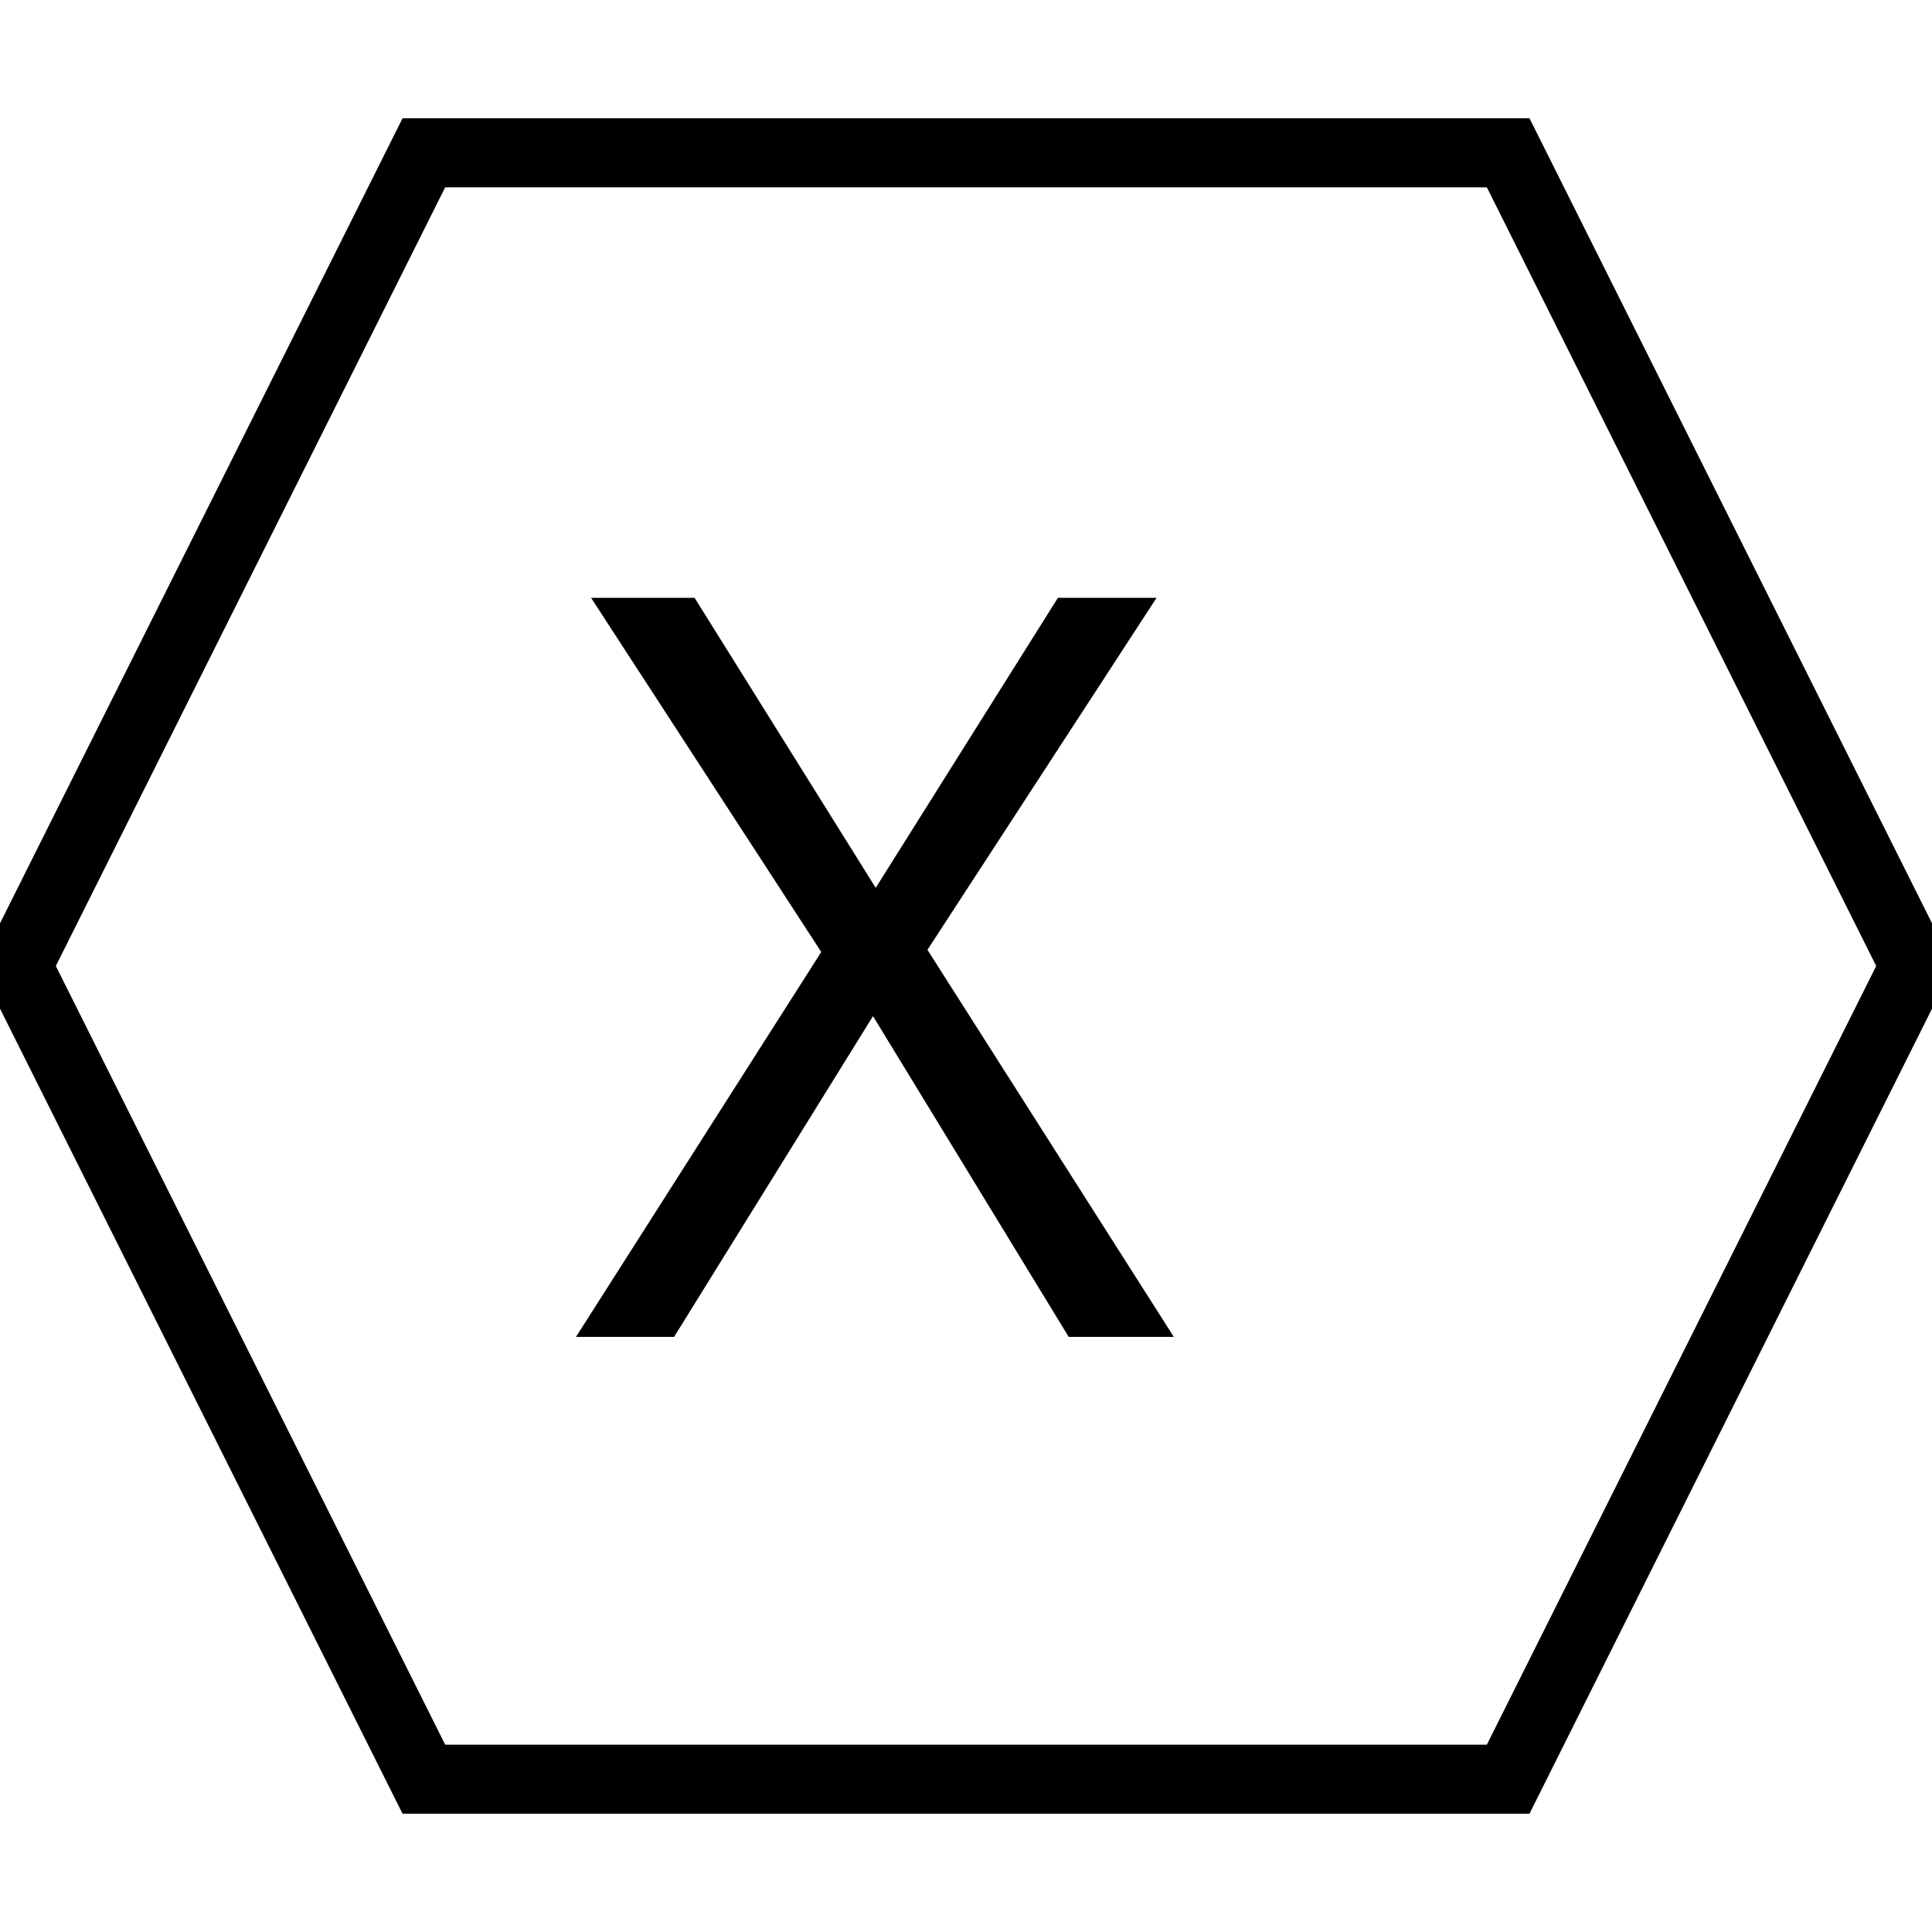
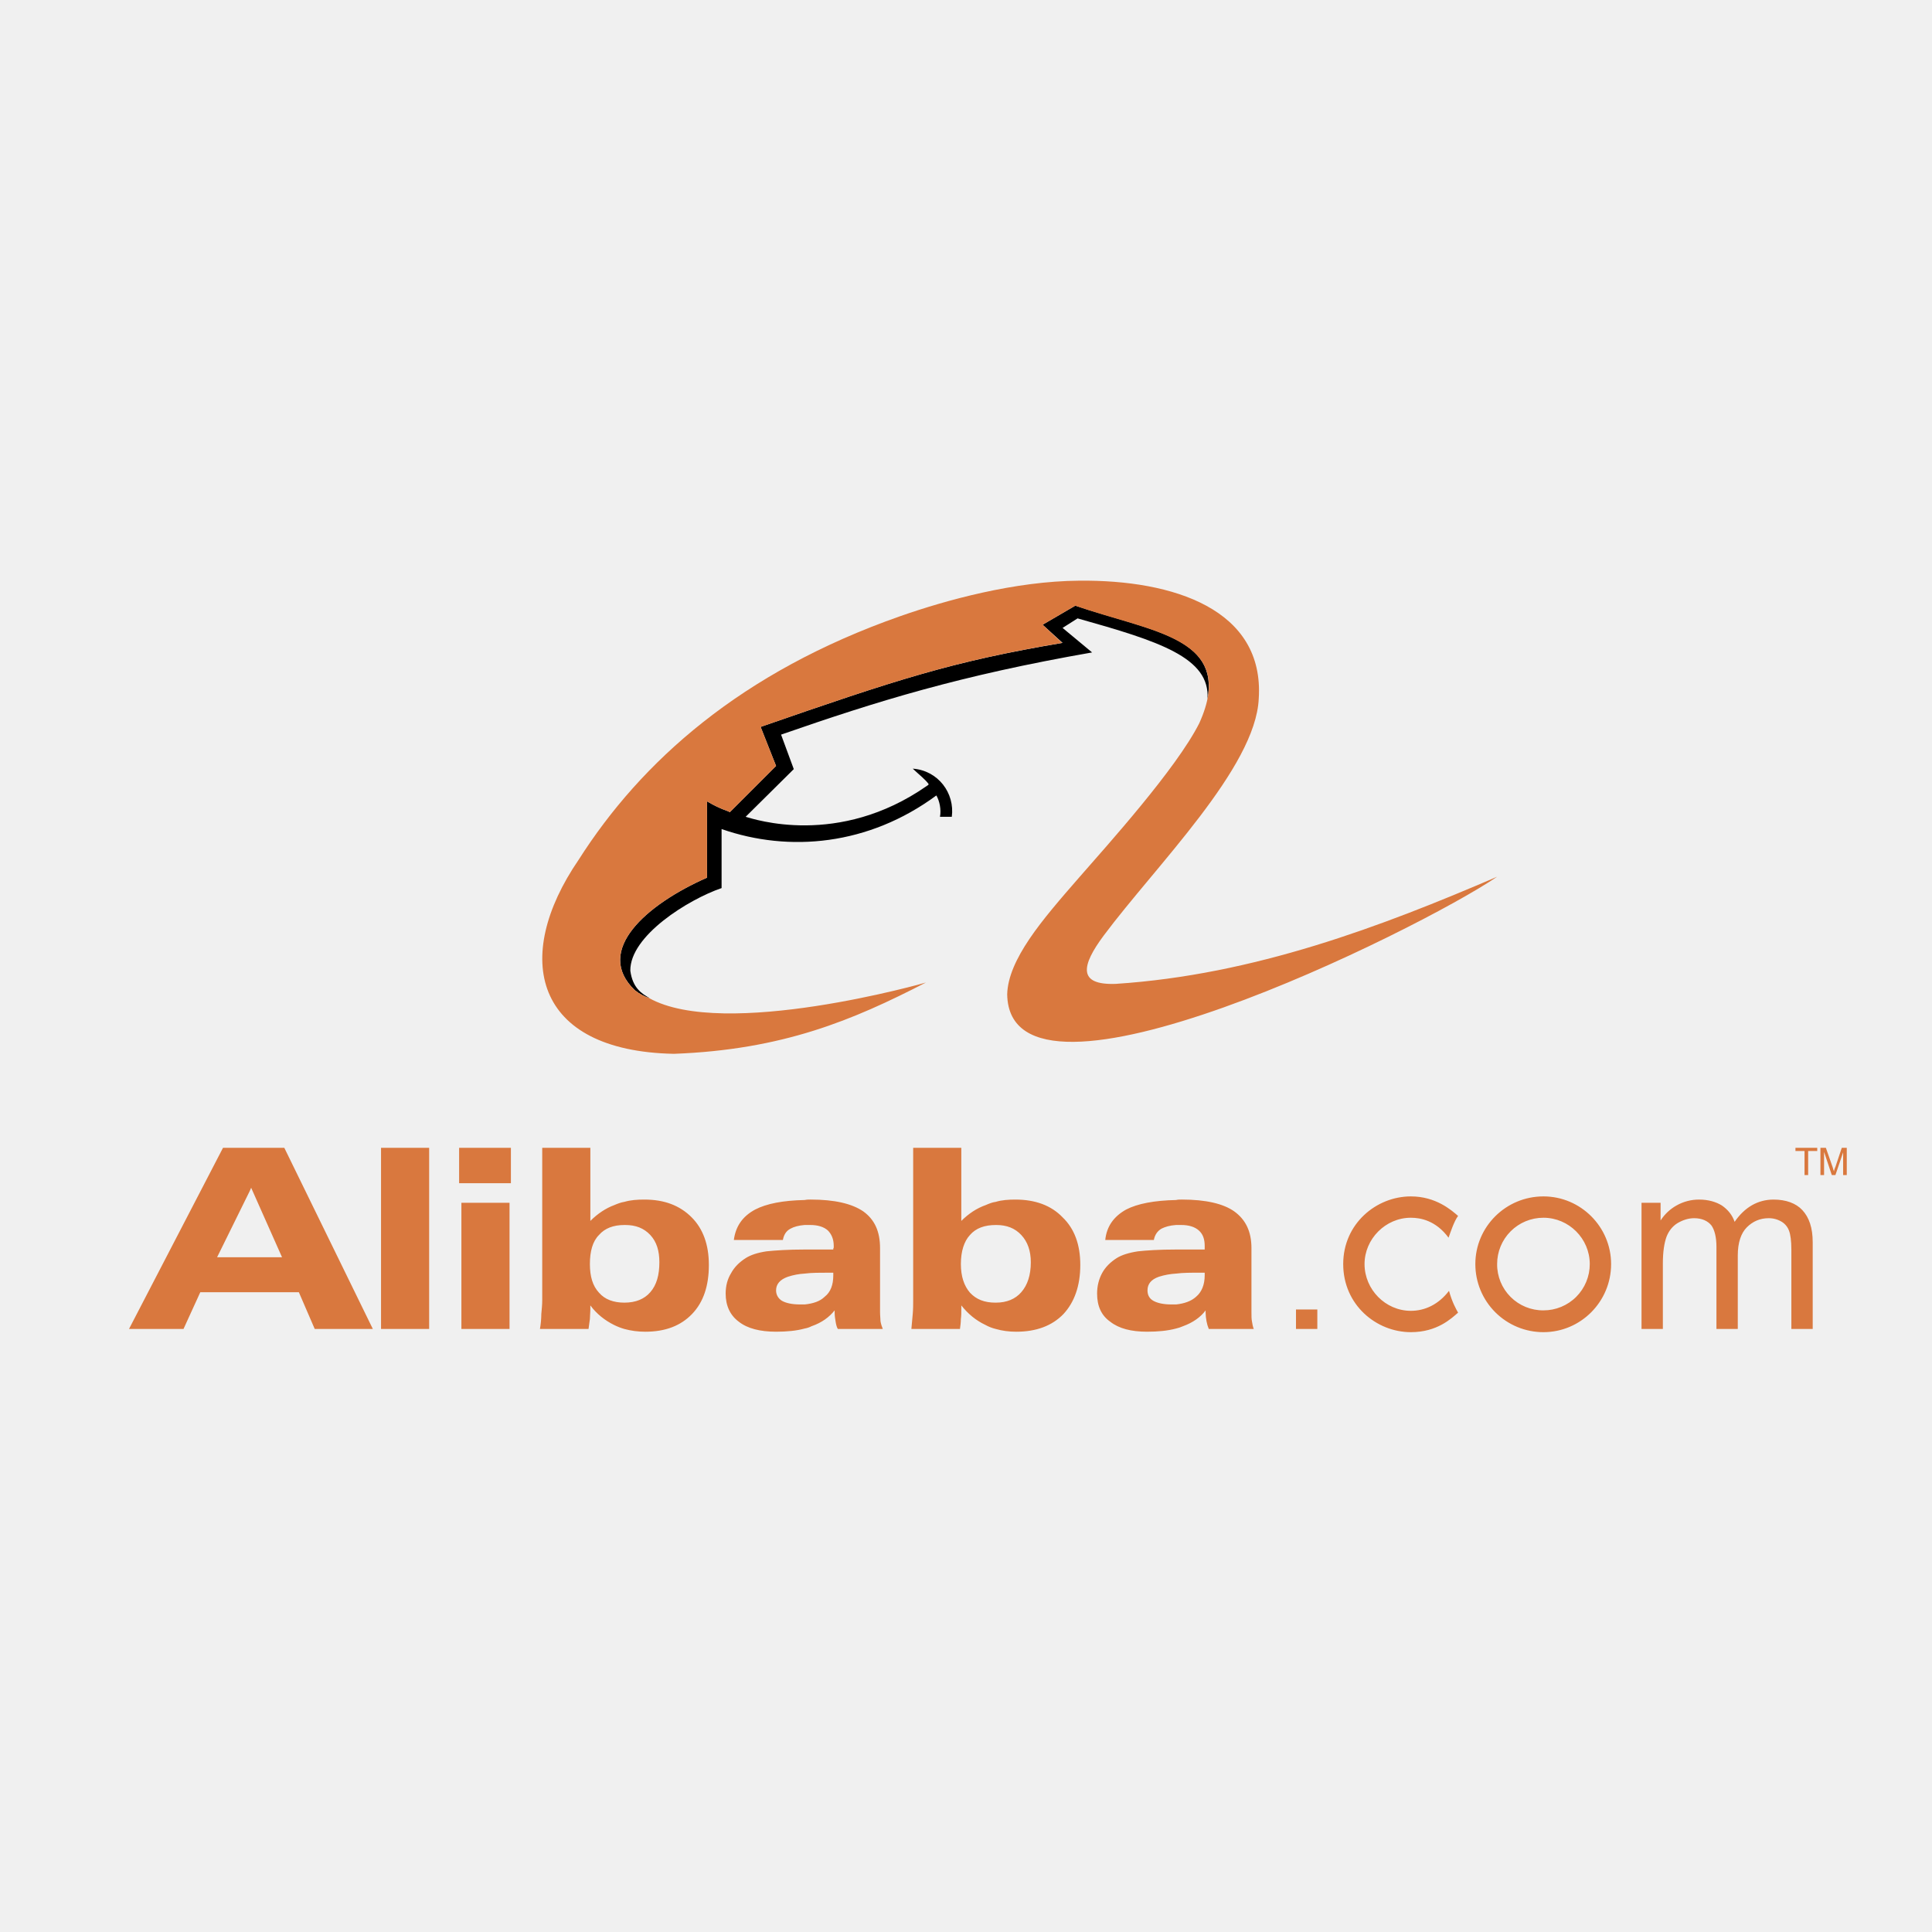
- <svg xmlns="http://www.w3.org/2000/svg" width="56" height="56">
-   <g>
-     <rect fill="#fff" id="canvas_background" height="58" width="58" y="-1" x="-1" />
-     <g display="none" overflow="visible" y="0" x="0" height="100%" width="100%" id="canvasGrid">
-       <rect fill="url(#gridpattern)" stroke-width="0" y="0" x="0" height="100%" width="100%" />
-     </g>
-   </g>
-   <g>
-     <path stroke="#000" id="svg_2" d="m0.5,28l11.786,-23.571l31.429,0l11.786,23.571l-11.786,23.571l-31.429,0l-11.786,-23.571z" stroke-width="2" fill="#fff" />
-     <text transform="matrix(1,0,0,1,0,0) " style="cursor: text;" font-style="normal" font-weight="normal" xml:space="preserve" text-anchor="start" font-family="'Montserrat Black'" font-size="30" id="svg_1" y="38.75" x="16.57" stroke-width="0" stroke="#000" fill="#000000">X</text>
+ <svg xmlns="http://www.w3.org/2000/svg" width="2500" height="2500" viewBox="0 0 192.756 192.756">
+   <g fill-rule="evenodd" clip-rule="evenodd">
+     <path fill="#fff" fill-opacity="0" d="M0 0h192.756v192.756H0V0z" />
+     <path d="M64.79 99.568c-.408-.092-.997-.408-1.45-.771-4.123-3.941 1.132-8.562 7.203-11.234v-7.611c1.45.861 2.174.951 2.265 1.087l4.621-4.621-1.541-3.896c13.591-4.711 19.072-6.523 30.125-8.381l-1.992-1.812 3.262-1.902c7.43 2.492 14.361 3.126 13.184 9.333.316-4.168-4.895-5.799-12.957-8.064l-1.496.951 2.945 2.446c-13.228 2.311-21.382 4.848-31.032 8.2l1.269 3.442-4.803 4.757c.816.227 9.242 3.081 18.076-3.08.045-.045.181-.091.181-.182-.317-.453-.861-.861-1.585-1.541 2.537.182 4.213 2.446 3.896 4.802h-1.178c.136-.725-.045-1.585-.362-2.129-6.75 4.983-14.678 5.708-21.428 3.353v5.889c-3.308 1.132-9.151 4.757-9.106 8.245.226 1.676 1.087 2.266 1.903 2.719z" />
+     <path d="M92.378 98.027c-7.294 3.76-14.271 6.705-25.143 7.113-13.999-.273-16.173-9.605-9.514-19.345 6.251-9.83 16.219-18.755 32.119-24.327 4.53-1.586 11.372-3.488 17.85-3.534 9.377-.09 18.482 2.854 17.895 11.779-.318 6.886-10.238 16.626-15.449 23.603-2.266 3.036-2.627 4.983 1.178 4.846 13.818-.904 26.457-5.707 38.055-10.69-7.793 5.3-48.654 25.549-48.881 11.733.045-1.721.906-3.579 2.219-5.527 1.314-1.948 3.127-4.032 4.984-6.161 2.764-3.171 9.648-10.782 11.959-15.357 3.896-8.607-4.848-9.061-12.367-11.733l-3.262 1.902 1.947 1.812c-11.008 1.857-16.49 3.669-30.081 8.381l1.541 3.896-4.621 4.621c-.091-.136-.815-.226-2.265-1.087v7.611c-6.07 2.672-11.326 7.293-7.203 11.234.453.363 1.042.68 1.45.771h-.046c7.476 4.213 27.68-1.541 27.635-1.541zM45.807 118.051v-3.533h5.165v3.533h-5.165zm.227 14.541V120h4.802v12.592h-4.802zm107.956-11.098c2.537 0 4.621 2.084 4.621 4.621a4.612 4.612 0 0 1-4.621 4.621 4.583 4.583 0 0 1-4.621-4.621 4.612 4.612 0 0 1 4.621-4.621zm0 11.416c3.715 0 6.75-3.035 6.75-6.795 0-3.715-3.035-6.75-6.75-6.75-3.76 0-6.795 3.035-6.795 6.75a6.786 6.786 0 0 0 6.795 6.795zm-24.689-.318h2.129v-1.947h-2.129v1.947zm16.172-1.629c-.68.588-2.084 1.947-4.711 1.947-3.443 0-6.75-2.719-6.75-6.795 0-4.031 3.307-6.75 6.75-6.75 2.492 0 4.031 1.359 4.711 1.947-.408.543-.77 1.676-.951 2.174-1.268-1.721-2.809-1.992-3.76-1.992-2.537 0-4.621 2.129-4.621 4.621 0 2.537 2.084 4.666 4.621 4.666 1.404 0 2.764-.635 3.805-1.994.316 1.133.679 1.768.906 2.176zm18.302 1.629V120h1.902v1.766a4.523 4.523 0 0 1 1.586-1.494 4.543 4.543 0 0 1 2.266-.59c.906 0 1.676.227 2.264.59.59.406 1.043.951 1.27 1.631.996-1.451 2.311-2.221 3.896-2.221 1.223 0 2.219.363 2.854 1.043.68.725 1.041 1.766 1.041 3.215v8.652h-2.129v-7.926c0-.861-.09-1.496-.227-1.857a1.746 1.746 0 0 0-.725-.906 2.466 2.466 0 0 0-1.314-.363c-.859 0-1.584.316-2.174.906s-.906 1.541-.906 2.809v7.338h-2.129v-8.199c0-.951-.182-1.676-.498-2.129-.363-.453-.951-.725-1.723-.725-.588 0-1.131.182-1.674.498-.5.318-.861.771-1.088 1.359-.227.635-.363 1.496-.363 2.674v6.521h-2.129zm16.264-15.356v-2.402h-.906v-.316h2.174v.316h-.907v2.402h-.361zm1.586 0v-2.719h.543l.68 1.947c.045.182.09.318.135.408 0-.09.047-.271.137-.453l.635-1.902h.498v2.719h-.363v-2.266l-.77 2.266h-.361l-.771-2.311v2.311h-.363zm-61.34 13.5c-.498.678-1.27 1.223-2.266 1.584a3.85 3.85 0 0 1-.68.227c-.861.229-1.812.318-2.898.318-1.586 0-2.809-.318-3.67-.996-.906-.635-1.314-1.586-1.314-2.809 0-.771.182-1.451.498-2.039.318-.59.816-1.088 1.451-1.496.498-.316 1.223-.543 2.129-.68.814-.09 2.084-.18 3.805-.18H120.193v-.182-.182c0-.68-.18-1.178-.588-1.541-.408-.361-.996-.543-1.768-.543h-.498c-.635.045-1.088.182-1.449.363-.408.227-.68.633-.77 1.133h-4.848c.135-1.359.861-2.357 2.084-3.037 1.133-.588 2.809-.906 4.982-.951.182-.045.363-.045.59-.045 2.355 0 4.123.408 5.209 1.178 1.133.816 1.721 1.994 1.721 3.67v6.387c0 .363 0 .68.047.906.045.273.09.545.182.77h-4.486a3.774 3.774 0 0 1-.227-.77 5.032 5.032 0 0 1-.09-.859v-.226h.001zm-2.945-.59c.816-.09 1.496-.316 1.994-.77.543-.453.859-1.178.859-2.129v-.271h-.406c-.951 0-1.768 0-2.447.09a6.954 6.954 0 0 0-1.721.316c-.771.271-1.133.725-1.133 1.359 0 .453.182.816.588 1.043.408.225.998.361 1.812.361l.454.001zm-14.496-4.212c0-1.133-.316-2.039-.951-2.719s-1.449-.996-2.492-.996h-.045c-1.133 0-1.994.316-2.583.996-.589.635-.906 1.631-.906 2.9 0 1.223.317 2.174.906 2.854.633.68 1.45.996 2.538.996h.045c1.088 0 1.947-.361 2.537-1.041.634-.725.951-1.723.951-2.99zm-3.489-6.026c.588-.182 1.268-.227 1.947-.227 1.994 0 3.58.59 4.711 1.768 1.18 1.133 1.768 2.719 1.768 4.756 0 2.084-.588 3.715-1.676 4.893-1.133 1.178-2.719 1.768-4.711 1.768-.727 0-1.406-.09-2.039-.273a4.148 4.148 0 0 1-1.043-.406c-.951-.453-1.721-1.088-2.401-1.947v.361c0 .363 0 .68-.045.996 0 .318-.045.68-.09.996h-4.848c.045-.543.091-1.041.136-1.494.044-.498.044-.951.044-1.357v-15.223h4.802v7.293c.725-.725 1.542-1.268 2.446-1.586.32-.136.636-.273.999-.318zm-16.083 10.828c-.543.678-1.269 1.223-2.31 1.584a2.345 2.345 0 0 1-.68.227c-.815.229-1.812.318-2.854.318-1.586 0-2.854-.318-3.715-.996-.861-.635-1.314-1.586-1.314-2.809 0-.771.181-1.451.544-2.039.317-.59.815-1.088 1.449-1.496.499-.316 1.178-.543 2.084-.68.861-.09 2.129-.18 3.806-.18h2.854c0-.047 0-.137.046-.182v-.182c0-.68-.227-1.178-.589-1.541-.408-.361-.997-.543-1.766-.543h-.544c-.589.045-1.087.182-1.404.363-.453.227-.68.633-.771 1.133h-4.893c.182-1.359.861-2.357 2.129-3.037 1.132-.588 2.763-.906 4.938-.951.227-.045.407-.045.589-.045 2.401 0 4.122.408 5.255 1.178 1.133.816 1.677 1.994 1.677 3.67v6.387c0 .363.045.68.045.906.045.273.136.545.227.77H83.59c-.135-.225-.181-.496-.226-.77-.045-.271-.091-.543-.091-.859v-.226h-.001zm-2.989-.59c.86-.09 1.54-.316 1.994-.77.588-.453.86-1.178.86-2.129v-.271h-.362c-.952 0-1.812 0-2.492.09a6.54 6.54 0 0 0-1.676.316c-.77.271-1.178.725-1.178 1.359 0 .453.227.816.589 1.043.408.225.997.361 1.812.361l.453.001zm-14.497-4.212c0-1.133-.271-2.039-.906-2.719s-1.45-.996-2.492-.996h-.091c-1.087 0-1.948.316-2.537.996-.634.635-.906 1.631-.906 2.9 0 1.223.272 2.174.906 2.854.588.68 1.45.996 2.537.996 1.132 0 1.993-.361 2.583-1.041.634-.725.906-1.723.906-2.99zm-3.489-6.026c.634-.182 1.269-.227 1.993-.227 1.994 0 3.534.59 4.712 1.768 1.132 1.133 1.722 2.719 1.722 4.756 0 2.084-.544 3.715-1.677 4.893-1.132 1.178-2.672 1.768-4.666 1.768-.725 0-1.405-.09-2.084-.273a6.087 6.087 0 0 1-1.042-.406c-.907-.453-1.722-1.088-2.356-1.947v.361c0 .363-.045.68-.045.996-.045.318-.09.68-.136.996h-4.847a9.09 9.09 0 0 0 .136-1.494c.045-.498.091-.951.091-1.357v-15.223H58.9v7.293c.725-.725 1.54-1.268 2.401-1.586.317-.136.679-.273.996-.318zm-37.375-5.39h3.444l8.833 18.074h-5.798l-1.585-3.668h-9.832l-1.676 3.668h-5.437l9.378-18.074h2.673zm0 10.918h3.217l-3.081-6.932-.137.316-3.261 6.615h3.262v.001zm13.094 7.156v-18.074h4.801v18.074h-4.801z" fill="#d9783e" />
  </g>
</svg>
